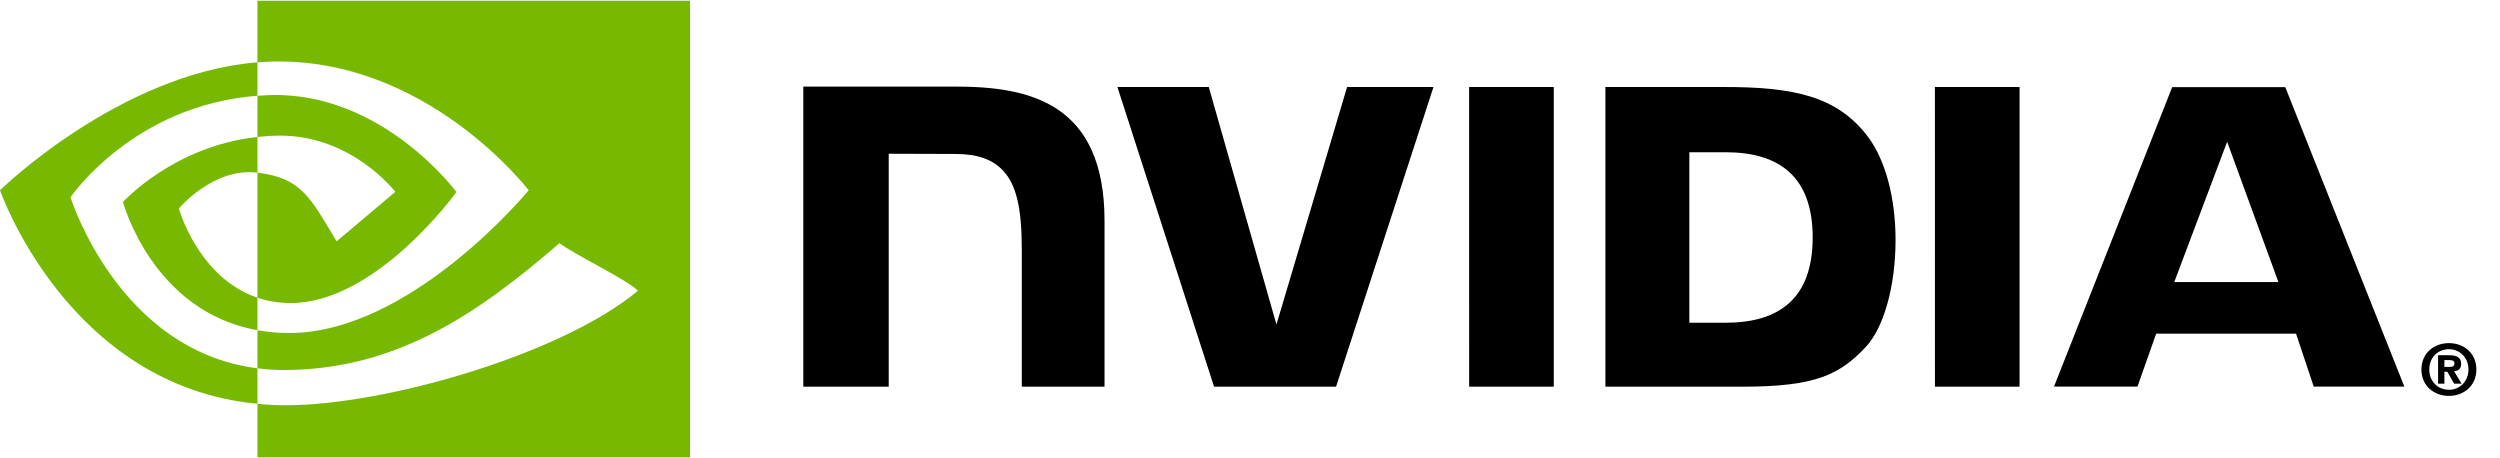
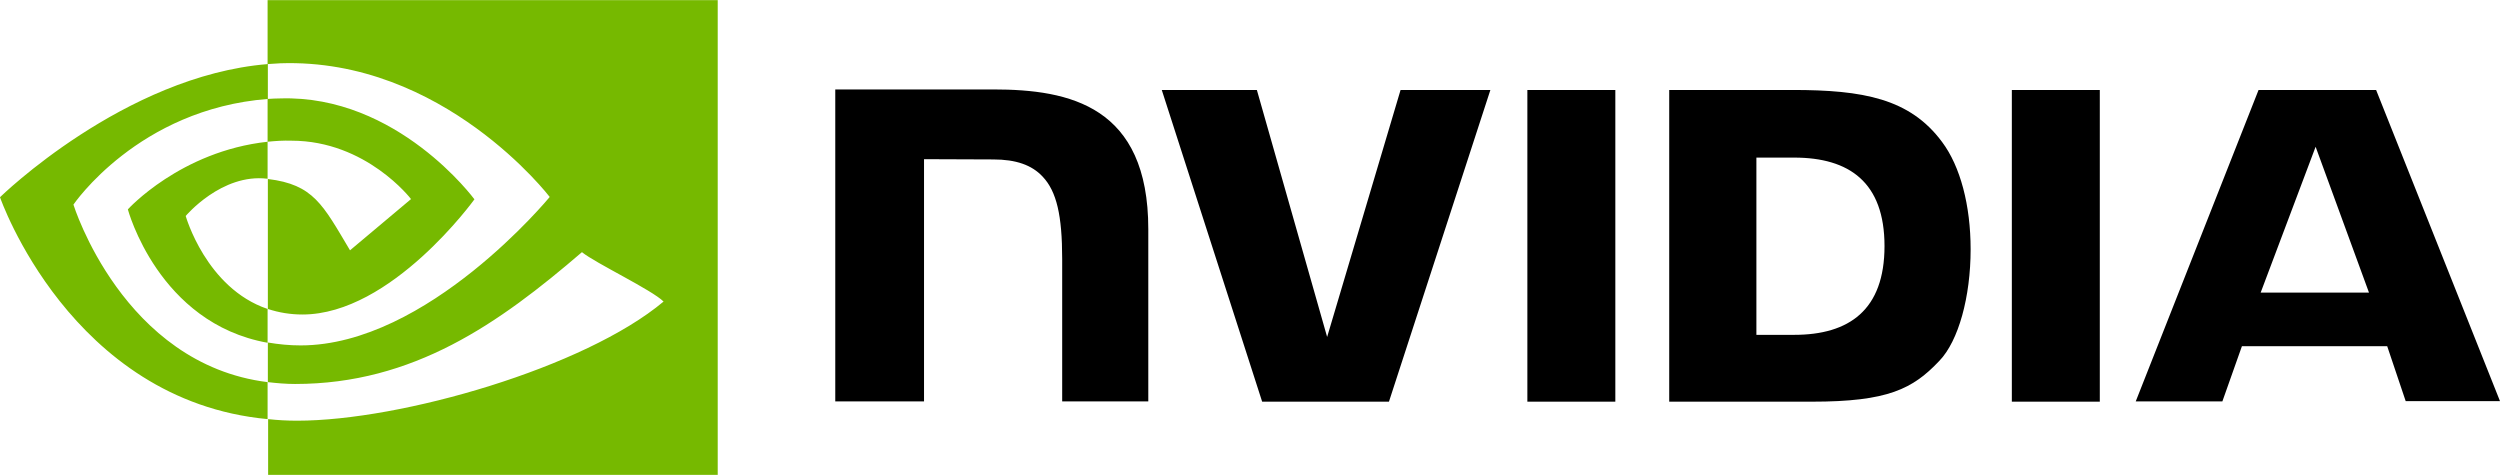
- <svg xmlns="http://www.w3.org/2000/svg" width="656" height="120" viewBox="0 0 164 30" style="fill-rule:evenodd;clip-rule:evenodd;stroke-linejoin:round;stroke-miterlimit:2;">
-   <g>
-     <path d="M160.352,24.069L160.352,23.62L160.64,23.62C160.797,23.62 161.011,23.632 161.011,23.824C161.011,24.032 160.901,24.069 160.715,24.069L160.352,24.069M160.352,24.384L160.544,24.384L160.991,25.168L161.481,25.168L160.987,24.352C161.242,24.333 161.452,24.212 161.452,23.868C161.452,23.441 161.157,23.303 160.659,23.303L159.938,23.303L159.938,25.168L160.352,25.168L160.352,24.384M162.45,24.238C162.45,23.143 161.599,22.508 160.65,22.508C159.695,22.508 158.845,23.143 158.845,24.238C158.845,25.333 159.695,25.971 160.65,25.971C161.598,25.971 162.45,25.333 162.45,24.238M161.93,24.238C161.93,25.036 161.343,25.572 160.65,25.572L160.65,25.566C159.937,25.572 159.361,25.036 159.361,24.238C159.361,23.441 159.938,22.907 160.65,22.907C161.344,22.907 161.93,23.441 161.93,24.238" style="fill:black;" />
-     <path d="M96.374,5.707L96.376,25.367L101.928,25.367L101.928,5.707L96.374,5.707ZM52.697,5.681L52.697,25.367L58.3,25.367L58.3,10.086L62.67,10.1C64.107,10.1 65.1,10.445 65.793,11.184C66.672,12.12 67.03,13.628 67.03,16.389L67.03,25.367L72.457,25.367L72.457,14.49C72.457,6.727 67.509,5.68 62.668,5.68L52.698,5.68L52.697,5.681ZM105.314,5.708L105.314,25.367L114.32,25.367C119.118,25.367 120.684,24.569 122.377,22.78C123.575,21.524 124.348,18.766 124.348,15.753C124.348,12.99 123.693,10.525 122.551,8.99C120.494,6.245 117.531,5.708 113.106,5.708L105.314,5.708ZM110.822,9.988L113.209,9.988C116.672,9.988 118.912,11.544 118.912,15.579C118.912,19.616 116.672,21.171 113.209,21.171L110.822,21.171L110.822,9.988ZM88.369,5.708L83.735,21.288L79.295,5.709L73.302,5.708L79.642,25.367L87.645,25.367L94.036,5.708L88.369,5.708ZM126.932,25.367L132.485,25.367L132.485,5.709L126.93,5.708L126.932,25.367ZM142.496,5.715L134.743,25.36L140.218,25.36L141.445,21.888L150.62,21.888L151.781,25.36L157.725,25.36L149.913,5.714L142.496,5.715ZM146.1,9.3L149.464,18.504L142.631,18.504L146.101,9.3L146.1,9.3Z" style="fill:black;" />
-     <path d="M16.889,8.985L16.889,6.28C17.151,6.26 17.417,6.247 17.687,6.238C25.087,6.006 29.942,12.597 29.942,12.597C29.942,12.597 24.698,19.879 19.076,19.879C18.333,19.882 17.594,19.764 16.889,19.529L16.889,11.325C19.769,11.673 20.349,12.945 22.081,15.833L25.933,12.585C25.933,12.585 23.121,8.897 18.381,8.897C17.866,8.897 17.373,8.933 16.889,8.985ZM16.889,0.047L16.889,4.09C17.154,4.069 17.42,4.052 17.687,4.042C27.977,3.696 34.682,12.482 34.682,12.482C34.682,12.482 26.982,21.846 18.959,21.846C18.224,21.846 17.535,21.778 16.889,21.663L16.889,24.161C17.442,24.231 18.015,24.273 18.613,24.273C26.078,24.273 31.477,20.461 36.705,15.948C37.572,16.642 41.121,18.331 41.85,19.071C36.879,23.231 25.295,26.586 18.727,26.586C18.113,26.584 17.5,26.552 16.889,26.49L16.889,30L45.264,30L45.264,0.047L16.889,0.047ZM16.889,19.529L16.889,21.662C9.984,20.432 8.067,13.254 8.067,13.254C8.067,13.254 11.383,9.58 16.889,8.985L16.889,11.325L16.878,11.324C13.988,10.977 11.731,13.677 11.731,13.677C11.731,13.677 12.996,18.221 16.889,19.529ZM4.625,12.943C4.625,12.943 8.717,6.903 16.889,6.28L16.889,4.088C7.838,4.815 0,12.48 0,12.48C0,12.48 4.439,25.313 16.889,26.488L16.889,24.16C7.753,23.011 4.625,12.943 4.625,12.943Z" style="fill:rgb(118,185,0);" />
-   </g>
+ <svg xmlns="http://www.w3.org/2000/svg" viewBox="0 0 946.4 179.7" width="2500" height="475">
+   <path d="M578.2 34v118h33.3V34zm-262-.2v118.1h33.6V60.2l26.2.1c8.6 0 14.6 2.1 18.7 6.5 5.3 5.6 7.4 14.7 7.4 31.2v53.9h32.6V86.7c0-46.6-29.7-52.9-58.7-52.9zm315.7.2v118h54c28.8 0 38.2-4.8 48.3-15.5 7.2-7.5 11.8-24.1 11.8-42.2 0-16.6-3.9-31.4-10.8-40.6C723 37.2 705.2 34 678.6 34zm33 25.6h14.3c20.8 0 34.2 9.3 34.2 33.5s-13.4 33.6-34.2 33.6h-14.3zM530.2 34l-27.8 93.5L475.8 34h-36l38 118h48l38.4-118zm231.4 118h33.3V34h-33.3zM855 34l-46.5 117.9h32.8l7.4-20.9h55l7 20.8h35.7L899.5 34zm21.6 21.5l20.2 55.2h-41z" />
+   <path d="M101.3 53.6V37.4c1.6-.1 3.2-.2 4.8-.2 44.4-1.4 73.5 38.2 73.5 38.2S148.2 119 114.5 119c-4.5 0-8.9-.7-13.1-2.1V67.7c17.3 2.1 20.8 9.7 31.1 27l23.1-19.4s-16.9-22.1-45.3-22.1c-3-.1-6 .1-9 .4m0-53.6v24.2l4.8-.3c61.7-2.1 102 50.6 102 50.6s-46.2 56.2-94.3 56.2c-4.2 0-8.3-.4-12.4-1.1v15c3.4.4 6.9.7 10.3.7 44.8 0 77.2-22.9 108.6-49.9 5.2 4.2 26.5 14.3 30.9 18.7-29.8 25-99.3 45.1-138.7 45.1-3.8 0-7.4-.2-11-.6v21.1h170.2V0H101.3zm0 116.9v12.8c-41.4-7.4-52.9-50.5-52.9-50.5s19.9-22 52.9-25.6v14h-.1c-17.3-2.1-30.9 14.1-30.9 14.1s7.7 27.3 31 35.2M27.8 77.4s24.5-36.2 73.6-40V24.2C47 28.6 0 74.6 0 74.6s26.6 77 101.3 84v-14c-54.8-6.8-73.5-67.2-73.5-67.2z" fill="#76b900" />
</svg>
